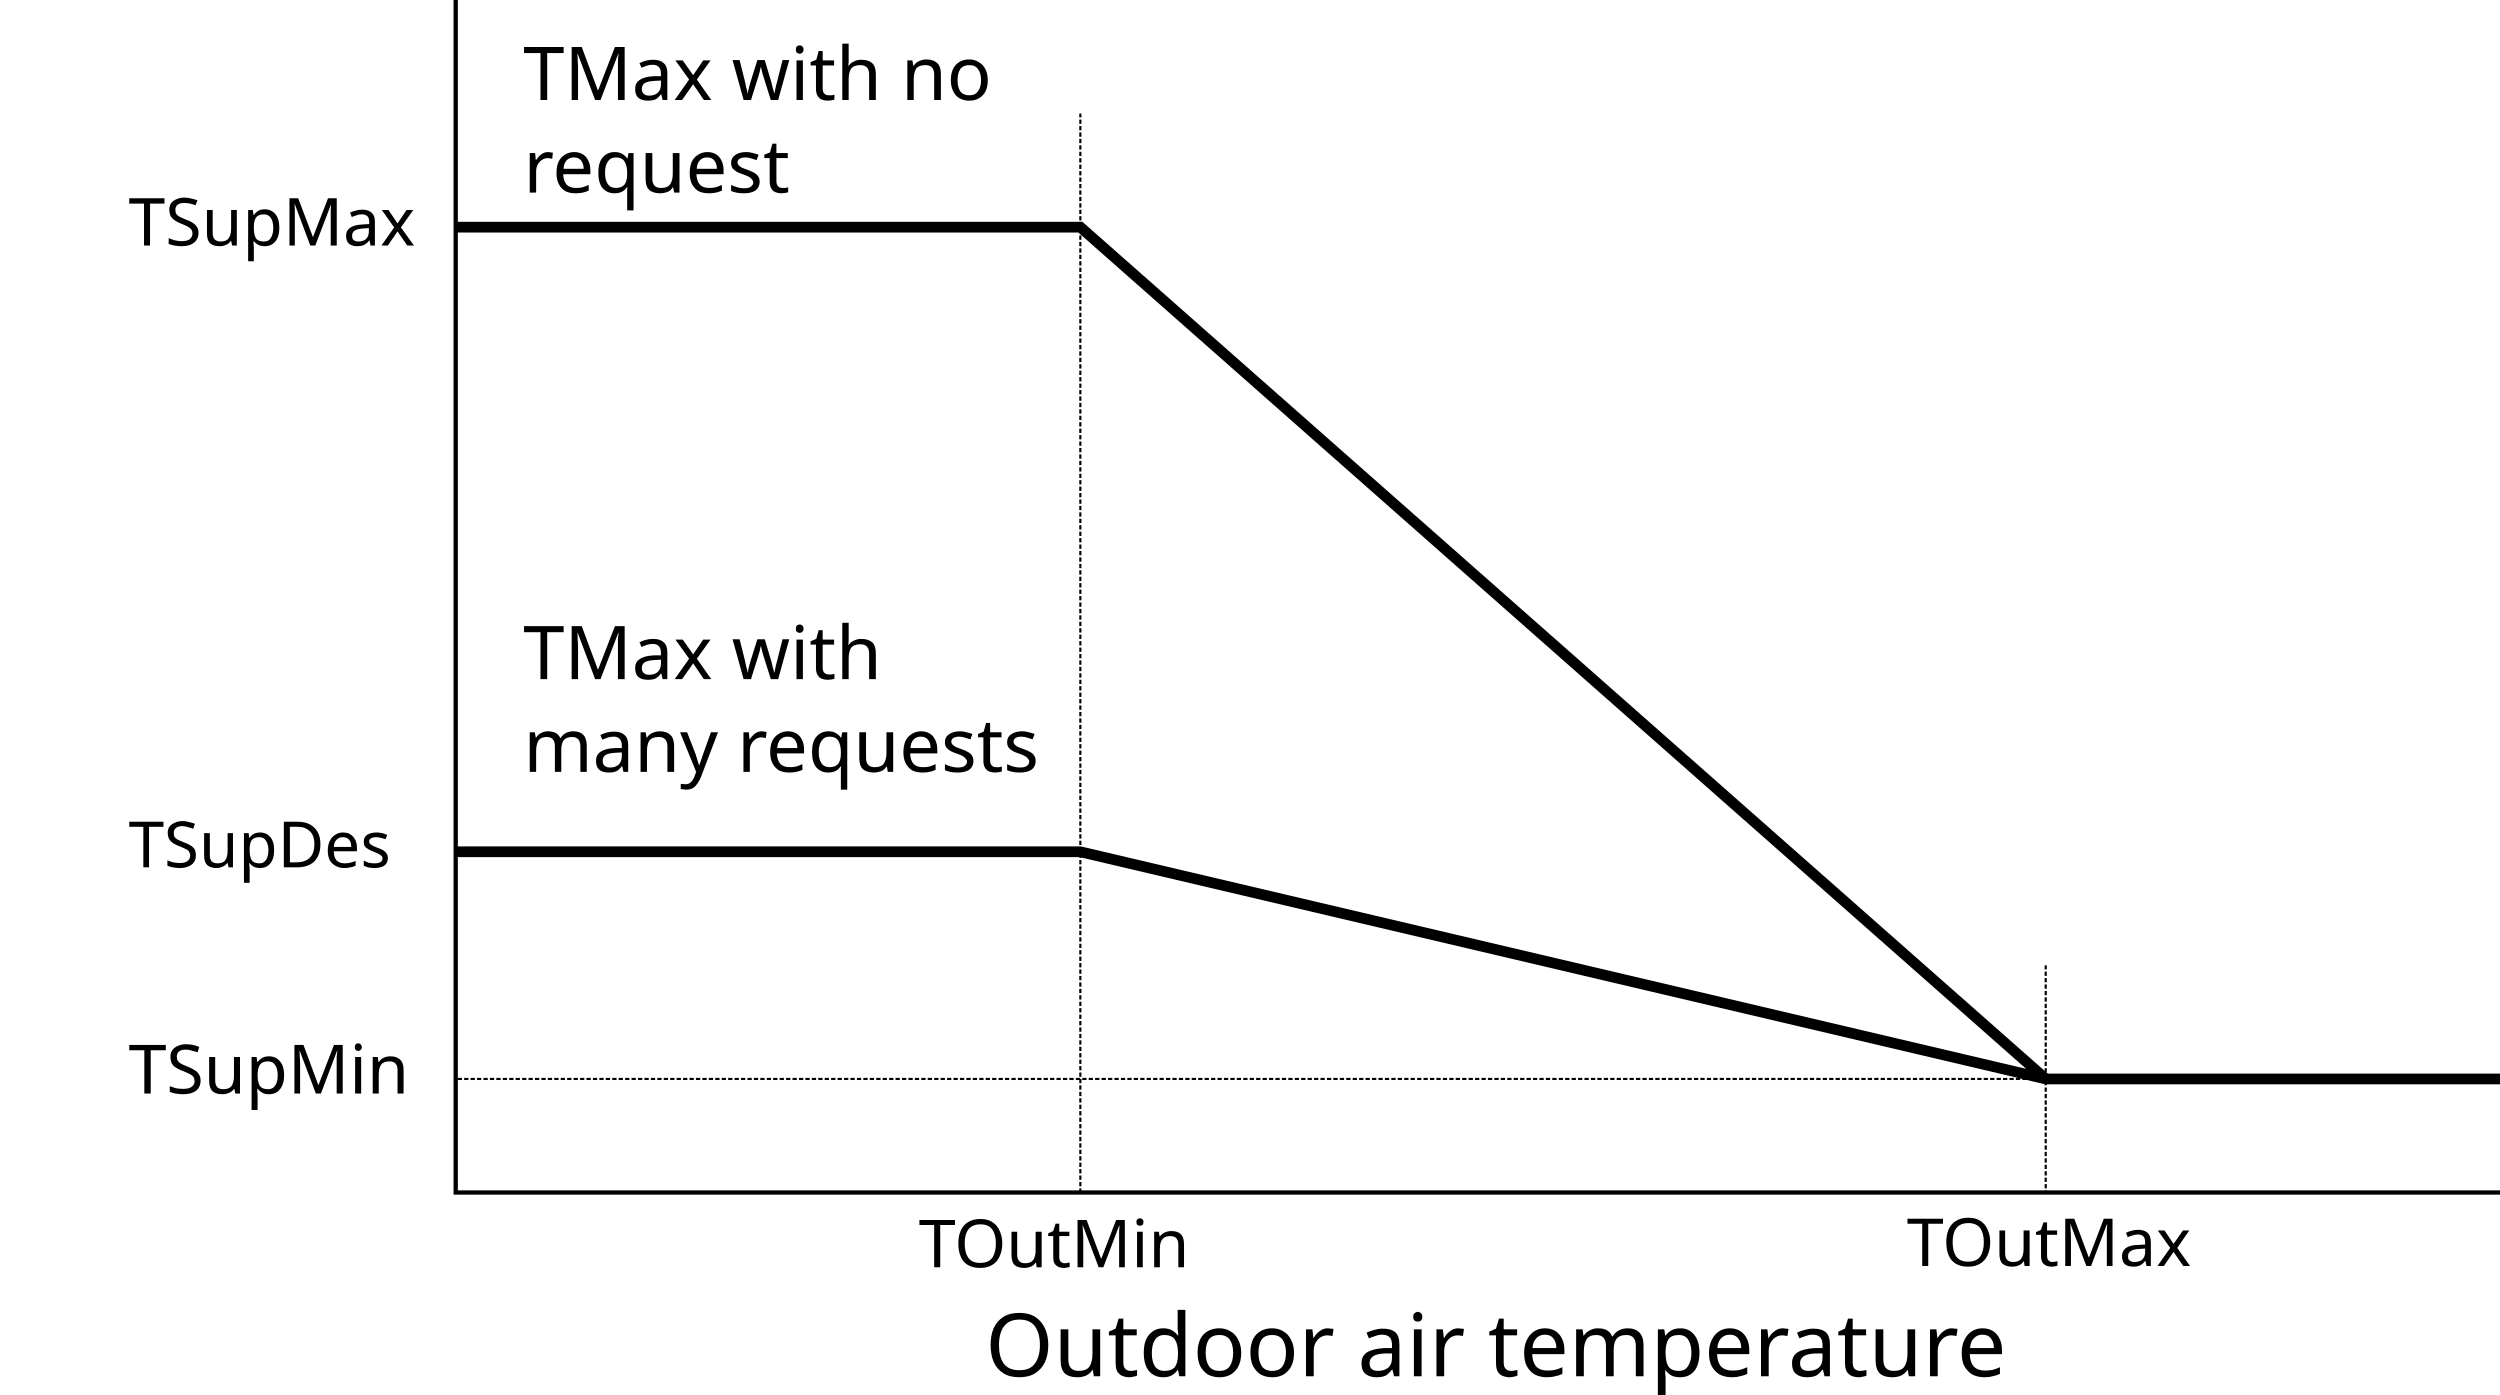
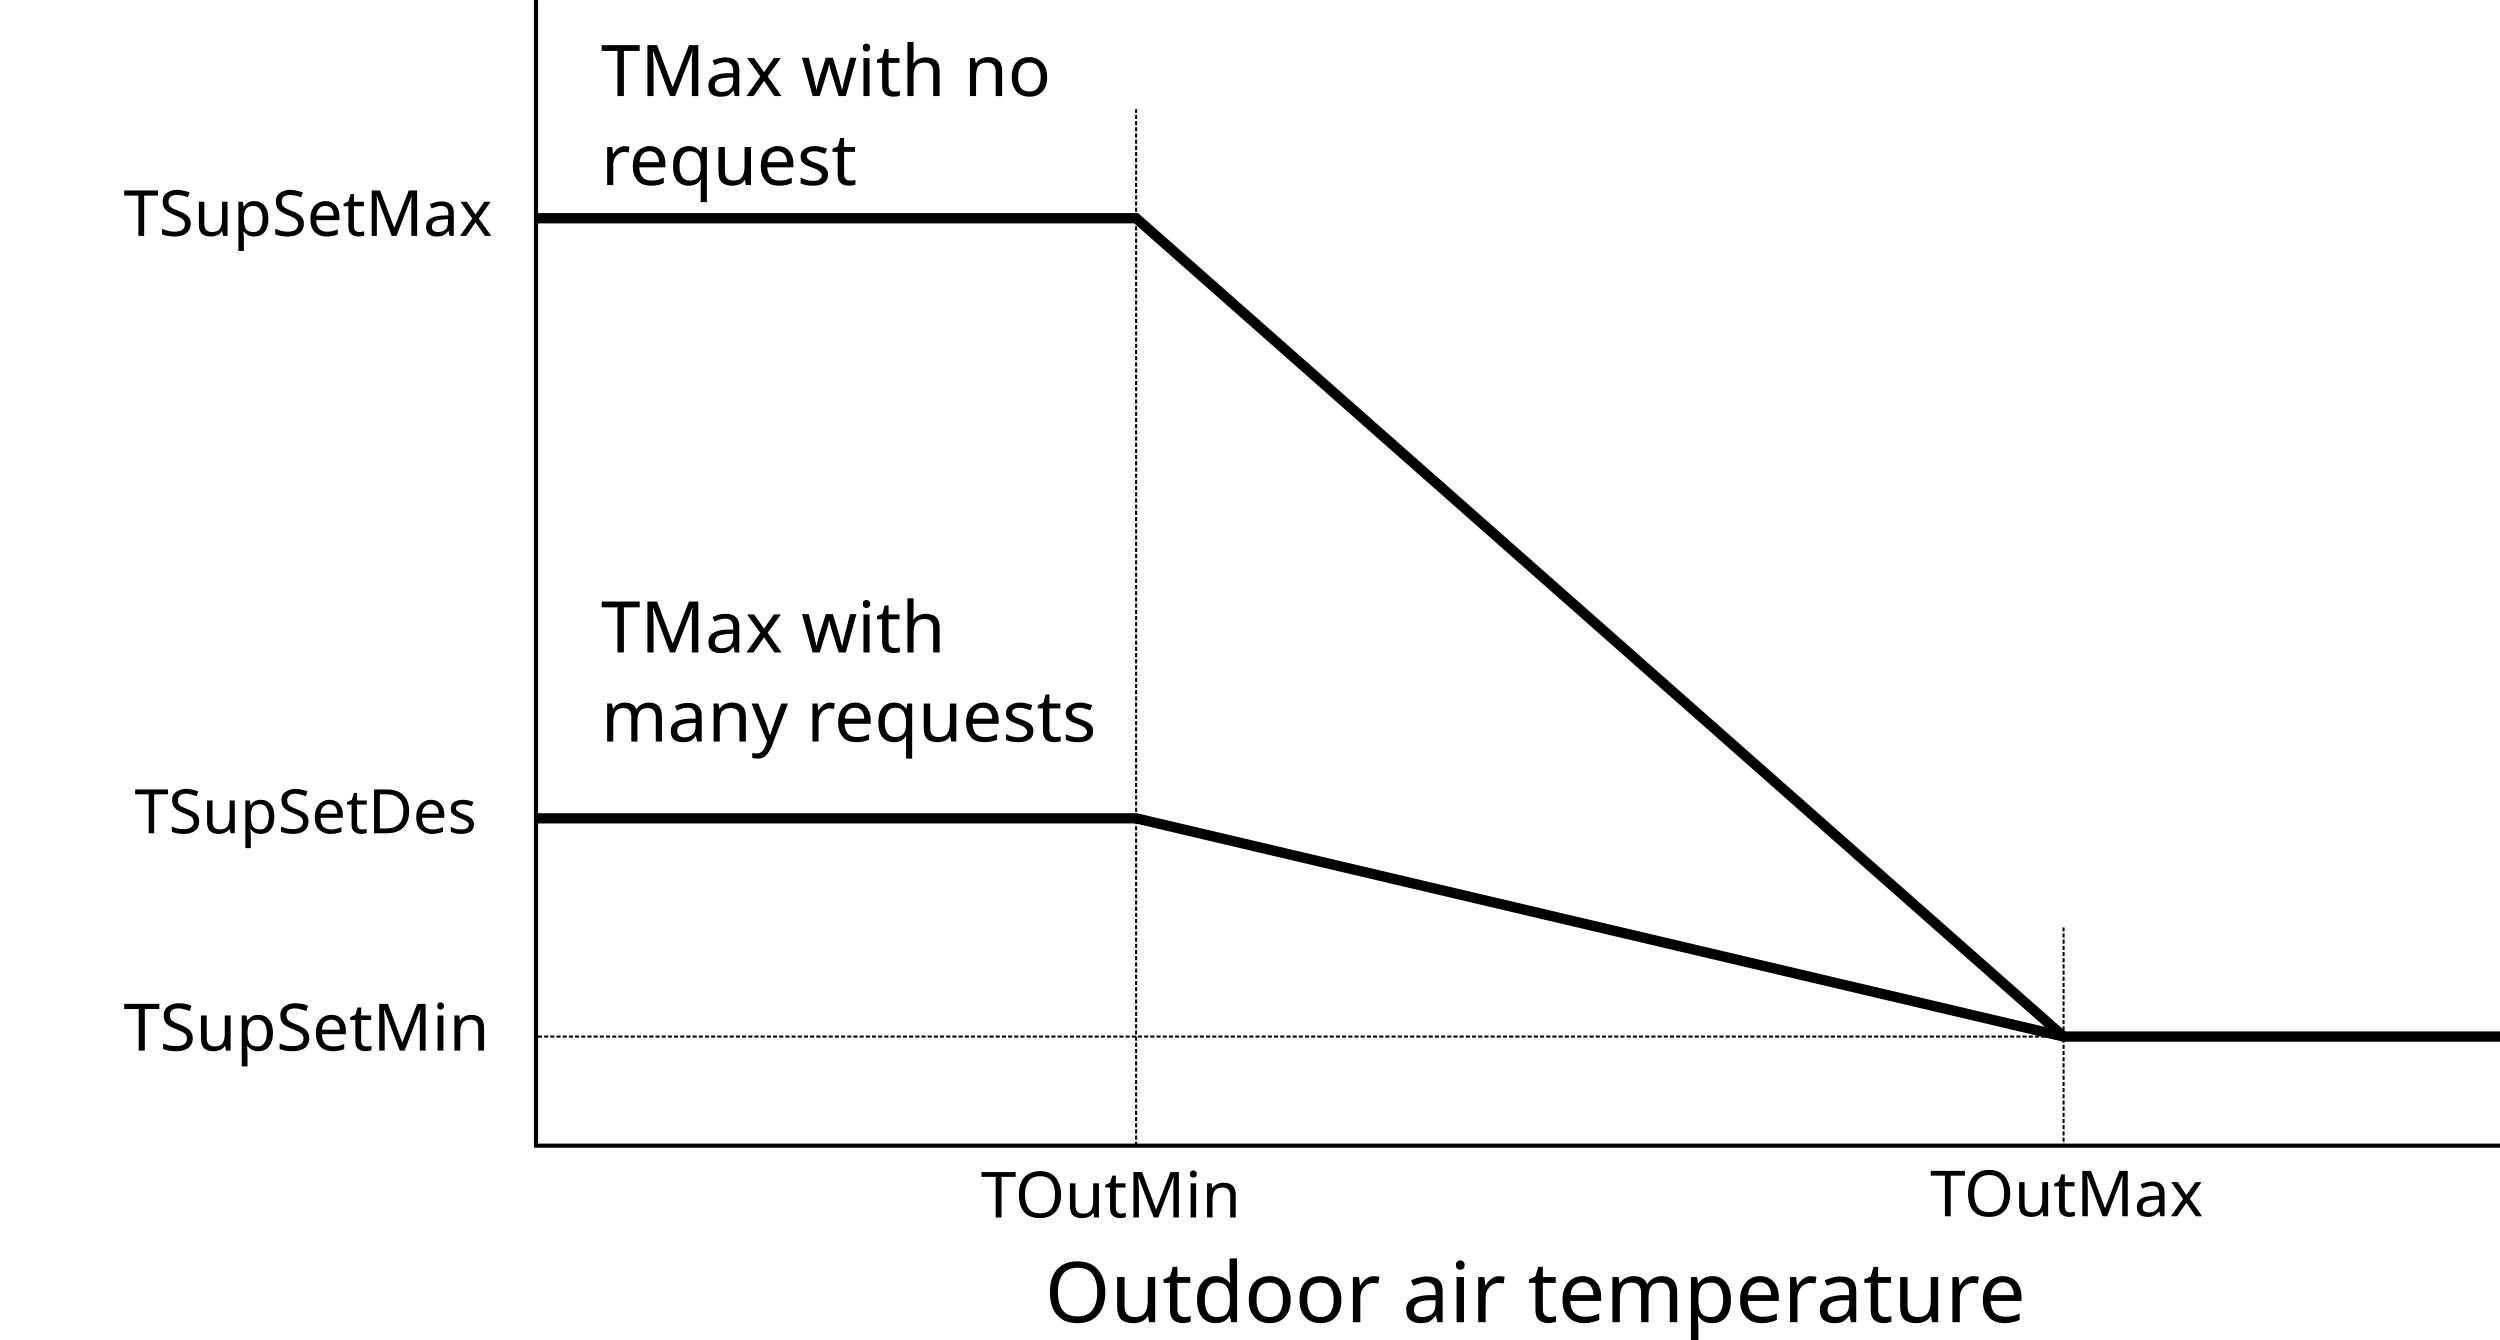
- <svg xmlns="http://www.w3.org/2000/svg" xmlns:ns1="http://www.openswatchbook.org/uri/2009/osb" xmlns:xlink="http://www.w3.org/1999/xlink" width="116.482mm" height="64.971mm" viewBox="0 0 116.482 64.971" version="1.1" id="svg8">
+ <svg xmlns="http://www.w3.org/2000/svg" xmlns:ns1="http://www.openswatchbook.org/uri/2009/osb" xmlns:xlink="http://www.w3.org/1999/xlink" width="121.244mm" height="64.971mm" viewBox="0 0 121.244 64.971" version="1.1" id="svg8">
  <defs id="defs2">
    <linearGradient id="linearGradient6140" ns1:paint="solid">
      <stop style="stop-color:#0000ec;stop-opacity:1;" offset="0" id="stop6138" />
    </linearGradient>
    <linearGradient xlink:href="#linearGradient6140" id="linearGradient6142" x1="37.042" y1="143.542" x2="111.125" y2="143.542" gradientUnits="userSpaceOnUse" />
  </defs>
-   <g id="layer1" transform="translate(-15.80969,-93.27083)">
+   <g id="layer1" transform="translate(-11.04719,-93.27083)">
    <path style="fill:none;fill-rule:evenodd;stroke:#000000;stroke-width:0.2;stroke-linecap:butt;stroke-linejoin:miter;stroke-miterlimit:4;stroke-dasharray:none;stroke-opacity:1" d="M 37.042,93.271 V 148.833 H 132.292" id="path4487" />
    <path style="fill:none;fill-rule:evenodd;stroke:#000000;stroke-width:0.5;stroke-linecap:butt;stroke-linejoin:miter;stroke-miterlimit:4;stroke-dasharray:none;stroke-opacity:1" d="M 37.042,132.958 H 66.146 L 111.125,143.542 h 21.167" id="path4489" />
    <path style="fill:none;fill-rule:evenodd;stroke:#000000;stroke-width:0.5;stroke-linecap:butt;stroke-linejoin:miter;stroke-miterlimit:4;stroke-dasharray:none;stroke-opacity:1" d="M 37.042,103.854 H 66.146 L 111.125,143.542" id="path4491" />
    <text xml:space="preserve" style="font-style:normal;font-variant:normal;font-weight:normal;font-stretch:normal;font-size:3.453px;line-height:125%;font-family:sans-serif;-inkscape-font-specification:'sans-serif, Normal';font-variant-ligatures:normal;font-variant-caps:normal;font-variant-numeric:normal;font-feature-settings:normal;text-align:start;letter-spacing:0px;word-spacing:0px;writing-mode:lr-tb;text-anchor:start;fill:#000000;fill-opacity:1;stroke:none;stroke-width:0.086px;stroke-linecap:butt;stroke-linejoin:miter;stroke-opacity:1" x="40.196" y="97.929" id="text4495">
      <tspan id="tspan4497" x="40.196" y="97.929">TMax with no </tspan>
      <tspan id="tspan4499" x="40.196" y="102.245">request</tspan>
    </text>
    <text xml:space="preserve" style="font-style:normal;font-variant:normal;font-weight:normal;font-stretch:normal;font-size:3.453px;line-height:125%;font-family:sans-serif;-inkscape-font-specification:'sans-serif, Normal';font-variant-ligatures:normal;font-variant-caps:normal;font-variant-numeric:normal;font-feature-settings:normal;text-align:start;letter-spacing:0px;word-spacing:0px;writing-mode:lr-tb;text-anchor:start;fill:#000000;fill-opacity:1;stroke:none;stroke-width:0.086px;stroke-linecap:butt;stroke-linejoin:miter;stroke-opacity:1" x="40.196" y="124.916" id="text4495-1">
      <tspan id="tspan4522" x="40.196" y="124.916">TMax with  </tspan>
      <tspan id="tspan4524" x="40.196" y="129.233">many requests</tspan>
    </text>
    <path style="fill:none;fill-rule:evenodd;stroke:#000000;stroke-width:0.1;stroke-linecap:butt;stroke-linejoin:miter;stroke-miterlimit:4;stroke-dasharray:0.2, 0.1;stroke-dashoffset:0.02;stroke-opacity:1" d="m 66.146,98.562 v 50.271" id="path4526" />
    <path style="fill:none;fill-rule:evenodd;stroke:#000000;stroke-width:0.1;stroke-linecap:butt;stroke-linejoin:miter;stroke-miterlimit:4;stroke-dasharray:0.2, 0.1;stroke-dashoffset:0.01;stroke-opacity:1" d="m 111.125,138.25 v 10.583" id="path4528" />
    <text xml:space="preserve" style="font-style:normal;font-weight:normal;font-size:4.073px;line-height:125%;font-family:sans-serif;letter-spacing:0px;word-spacing:0px;fill:#000000;fill-opacity:1;stroke:none;stroke-width:0.102px;stroke-linecap:butt;stroke-linejoin:miter;stroke-opacity:1" x="61.713" y="157.395" id="text4532">
      <tspan id="tspan4530" x="61.713" y="157.395" style="stroke-width:0.102px">Outdoor air temperature</tspan>
    </text>
    <text xml:space="preserve" style="font-style:normal;font-variant:normal;font-weight:normal;font-stretch:normal;font-size:3.092px;line-height:125%;font-family:sans-serif;-inkscape-font-specification:'sans-serif, Normal';font-variant-ligatures:normal;font-variant-caps:normal;font-variant-numeric:normal;font-feature-settings:normal;text-align:start;letter-spacing:0px;word-spacing:0px;writing-mode:lr-tb;text-anchor:start;fill:#000000;fill-opacity:1;stroke:none;stroke-width:0.077px;stroke-linecap:butt;stroke-linejoin:miter;stroke-opacity:1" x="58.617" y="152.317" id="text4532-1">
      <tspan id="tspan4692" x="58.617" y="152.317" style="stroke-width:0.077px">TOutMin</tspan>
    </text>
    <text xml:space="preserve" style="font-style:normal;font-variant:normal;font-weight:normal;font-stretch:normal;font-size:3.086px;line-height:125%;font-family:sans-serif;-inkscape-font-specification:'sans-serif, Normal';font-variant-ligatures:normal;font-variant-caps:normal;font-variant-numeric:normal;font-feature-settings:normal;text-align:start;letter-spacing:0px;word-spacing:0px;writing-mode:lr-tb;text-anchor:start;fill:#000000;fill-opacity:1;stroke:none;stroke-width:0.077px;stroke-linecap:butt;stroke-linejoin:miter;stroke-opacity:1" x="104.654" y="152.258" id="text4532-1-9">
      <tspan id="tspan4690" x="104.654" y="152.258" style="stroke-width:0.077px">TOutMax</tspan>
    </text>
    <path style="fill:url(#linearGradient6142);fill-opacity:1;fill-rule:evenodd;stroke:#000000;stroke-width:0.1;stroke-linecap:butt;stroke-linejoin:miter;stroke-miterlimit:4;stroke-dasharray:0.2, 0.1;stroke-dashoffset:0.01;stroke-opacity:1" d="M 111.125,143.542 H 37.042" id="path4576" />
-     <text xml:space="preserve" style="font-style:normal;font-variant:normal;font-weight:normal;font-stretch:normal;font-size:3.171px;line-height:125%;font-family:sans-serif;-inkscape-font-specification:'sans-serif, Normal';font-variant-ligatures:normal;font-variant-caps:normal;font-variant-numeric:normal;font-feature-settings:normal;text-align:start;letter-spacing:0px;word-spacing:0px;writing-mode:lr-tb;text-anchor:start;fill:#000000;fill-opacity:1;stroke:none;stroke-width:0.079px;stroke-linecap:butt;stroke-linejoin:miter;stroke-opacity:1" x="21.802" y="144.223" id="text4532-1-0-2-6">
-       <tspan id="tspan4696" x="21.802" y="144.223" style="stroke-width:0.079px">TSupMin</tspan>
+     <text xml:space="preserve" style="font-style:normal;font-variant:normal;font-weight:normal;font-stretch:normal;font-size:3.171px;line-height:125%;font-family:sans-serif;-inkscape-font-specification:'sans-serif, Normal';font-variant-ligatures:normal;font-variant-caps:normal;font-variant-numeric:normal;font-feature-settings:normal;text-align:start;letter-spacing:0px;word-spacing:0px;writing-mode:lr-tb;text-anchor:start;fill:#000000;fill-opacity:1;stroke:none;stroke-width:0.079px;stroke-linecap:butt;stroke-linejoin:miter;stroke-opacity:1" x="17.04" y="144.223" id="text4532-1-0-2-6">
+       <tspan id="tspan842" x="17.04" y="144.223">TSupSetMin</tspan>
    </text>
-     <text xml:space="preserve" style="font-style:normal;font-variant:normal;font-weight:normal;font-stretch:normal;font-size:2.974px;line-height:125%;font-family:sans-serif;-inkscape-font-specification:'sans-serif, Normal';font-variant-ligatures:normal;font-variant-caps:normal;font-variant-numeric:normal;font-feature-settings:normal;text-align:start;letter-spacing:0px;word-spacing:0px;writing-mode:lr-tb;text-anchor:start;fill:#000000;fill-opacity:1;stroke:none;stroke-width:0.074px;stroke-linecap:butt;stroke-linejoin:miter;stroke-opacity:1" x="21.802" y="133.681" id="text4532-1-0-2-6-4">
-       <tspan id="tspan4694" x="21.802" y="133.681" style="stroke-width:0.074px">TSupDes</tspan>
+     <text xml:space="preserve" style="font-style:normal;font-variant:normal;font-weight:normal;font-stretch:normal;font-size:2.974px;line-height:125%;font-family:sans-serif;-inkscape-font-specification:'sans-serif, Normal';font-variant-ligatures:normal;font-variant-caps:normal;font-variant-numeric:normal;font-feature-settings:normal;text-align:start;letter-spacing:0px;word-spacing:0px;writing-mode:lr-tb;text-anchor:start;fill:#000000;fill-opacity:1;stroke:none;stroke-width:0.074px;stroke-linecap:butt;stroke-linejoin:miter;stroke-opacity:1" x="17.569" y="133.681" id="text4532-1-0-2-6-4">
+       <tspan id="tspan844" x="17.569" y="133.681">TSupSetDes</tspan>
    </text>
-     <text xml:space="preserve" style="font-style:normal;font-variant:normal;font-weight:normal;font-stretch:normal;font-size:3.079px;line-height:125%;font-family:sans-serif;-inkscape-font-specification:'sans-serif, Normal';font-variant-ligatures:normal;font-variant-caps:normal;font-variant-numeric:normal;font-feature-settings:normal;text-align:start;letter-spacing:0px;word-spacing:0px;writing-mode:lr-tb;text-anchor:start;fill:#000000;fill-opacity:1;stroke:none;stroke-width:0.077px;stroke-linecap:butt;stroke-linejoin:miter;stroke-opacity:1" x="21.802" y="104.709" id="text4532-1-0-2-6-4-3">
-       <tspan id="tspan4698" x="21.802" y="104.709" style="stroke-width:0.077px">TSupMax</tspan>
+     <text xml:space="preserve" style="font-style:normal;font-variant:normal;font-weight:normal;font-stretch:normal;font-size:3.079px;line-height:125%;font-family:sans-serif;-inkscape-font-specification:'sans-serif, Normal';font-variant-ligatures:normal;font-variant-caps:normal;font-variant-numeric:normal;font-feature-settings:normal;text-align:start;letter-spacing:0px;word-spacing:0px;writing-mode:lr-tb;text-anchor:start;fill:#000000;fill-opacity:1;stroke:none;stroke-width:0.077px;stroke-linecap:butt;stroke-linejoin:miter;stroke-opacity:1" x="17.04" y="104.709" id="text4532-1-0-2-6-4-3">
+       <tspan id="tspan846" x="17.04" y="104.709">TSupSetMax</tspan>
    </text>
-     <text xml:space="preserve" style="font-style:normal;font-weight:normal;font-size:3.569px;line-height:125%;font-family:sans-serif;letter-spacing:0px;word-spacing:0px;fill:#000000;fill-opacity:1;stroke:none;stroke-width:0.089px;stroke-linecap:butt;stroke-linejoin:miter;stroke-opacity:1" x="-18.521" y="-143.064" id="text4702" transform="scale(-1)">
-       <tspan id="tspan4700" x="-143.064" y="-18.521" style="writing-mode:tb-rl;text-orientation:sideways;stroke-width:0.089px">Supply air temperature</tspan>
+     <text xml:space="preserve" style="font-style:normal;font-weight:normal;font-size:3.569px;line-height:125%;font-family:sans-serif;letter-spacing:0px;word-spacing:0px;fill:#000000;fill-opacity:1;stroke:none;stroke-width:0.089px;stroke-linecap:butt;stroke-linejoin:miter;stroke-opacity:1" x="-13.759" y="-143.064" id="text4702" transform="scale(-1)">
+       <tspan id="tspan4700" x="-143.064" y="-13.759" style="writing-mode:tb-rl;text-orientation:sideways;stroke-width:0.089px">Supply air temperature</tspan>
    </text>
  </g>
</svg>
